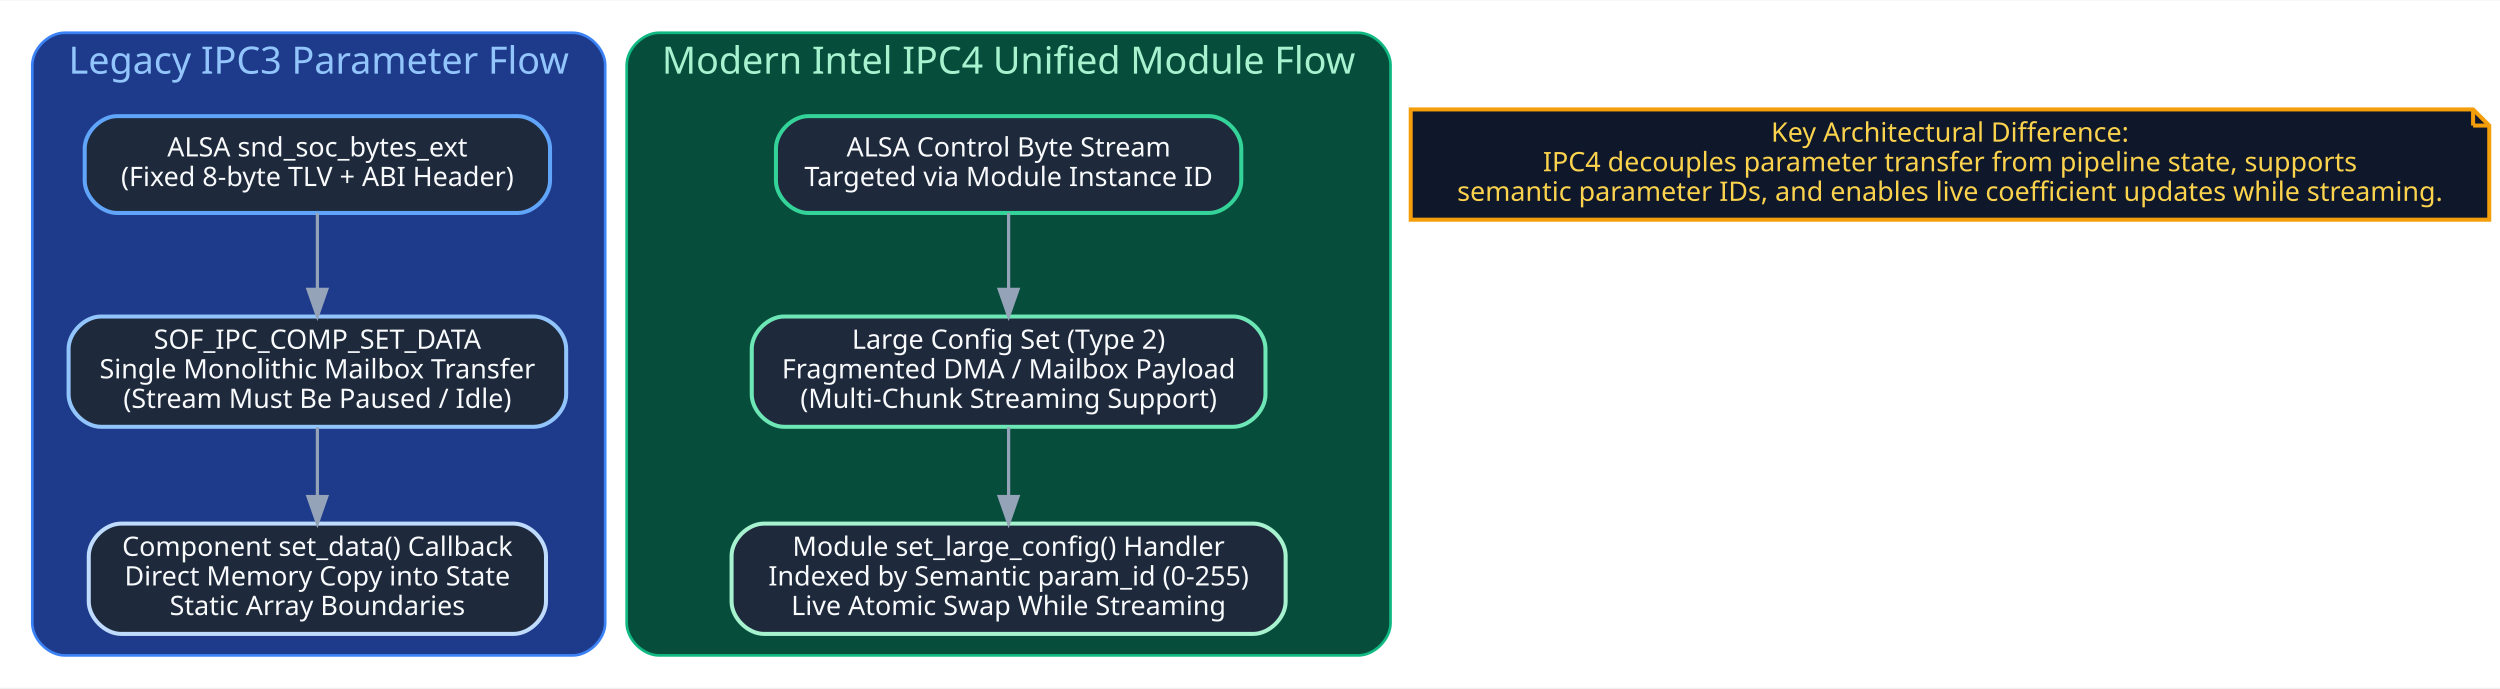
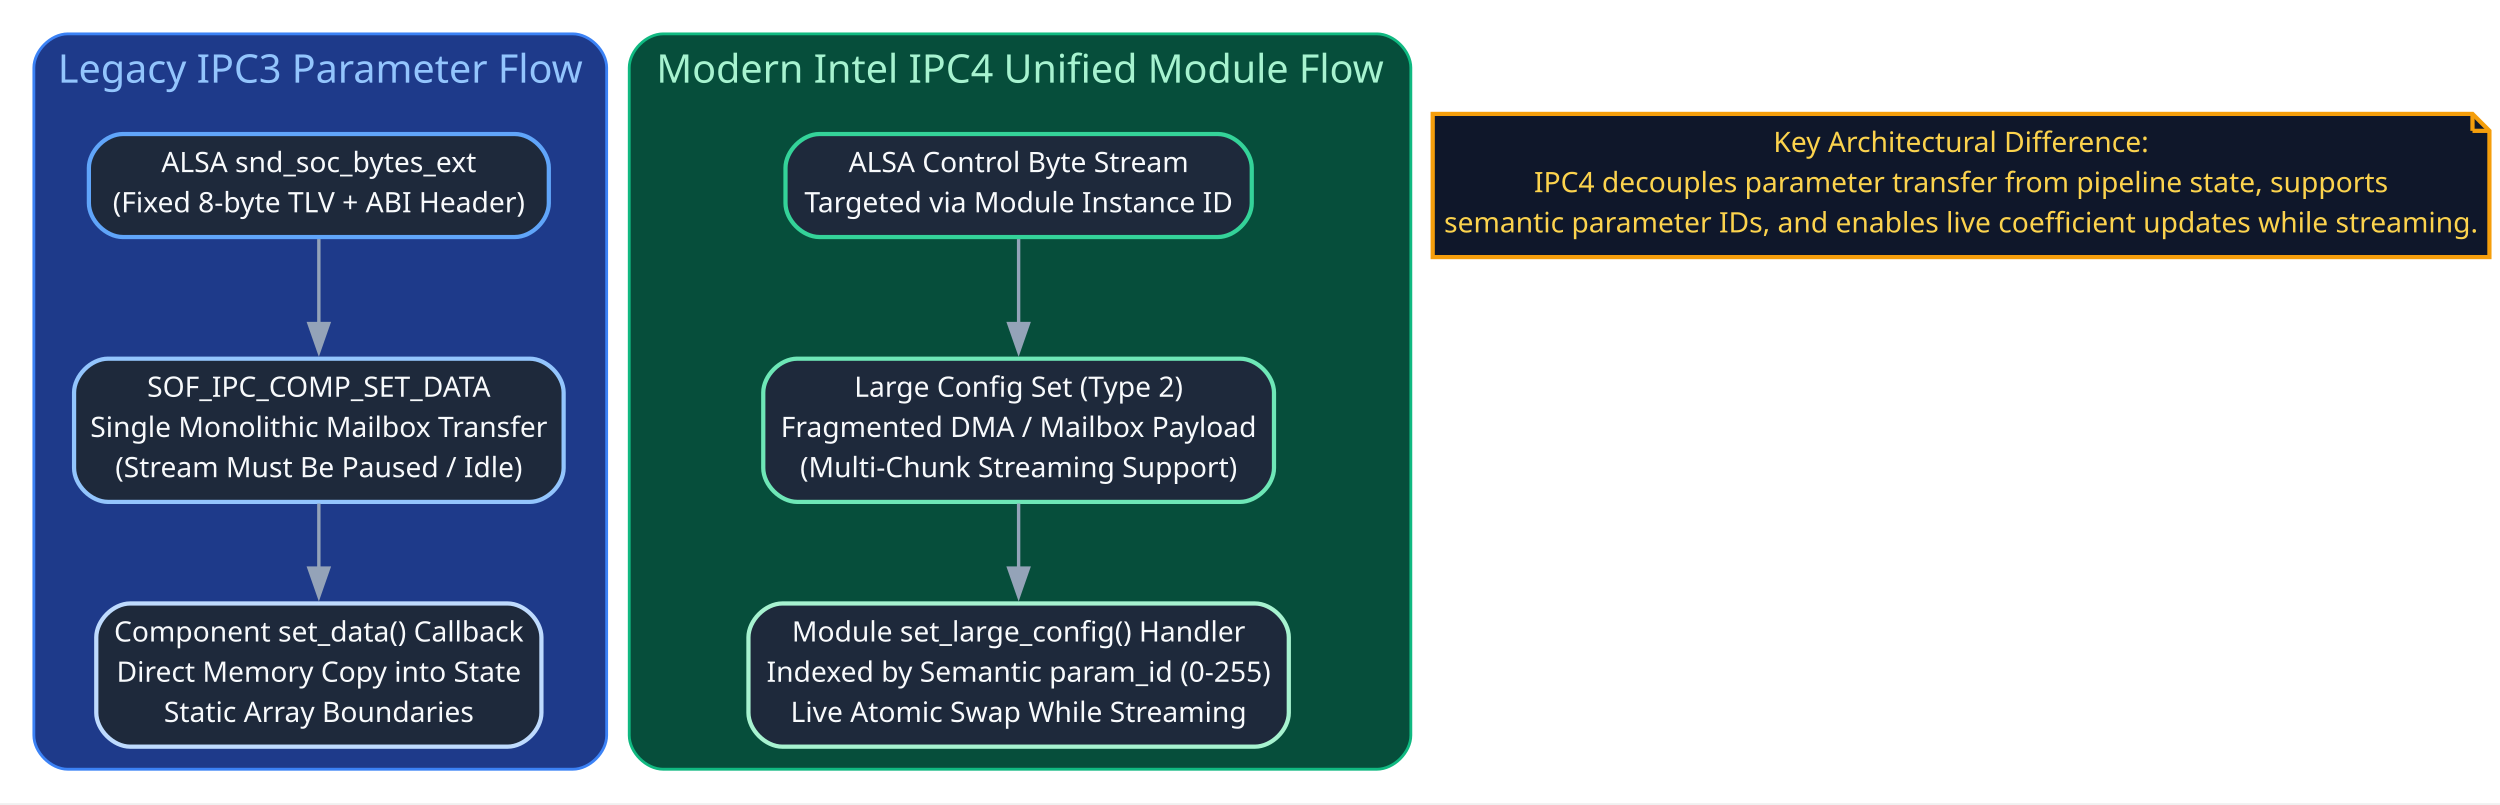
- <svg xmlns="http://www.w3.org/2000/svg" width="930pt" height="256pt" viewBox="0.00 0.00 929.50 255.50">
-   <g id="graph0" class="graph" transform="scale(1 1) rotate(0) translate(4 251.5)">
-     <polygon fill="white" stroke="transparent" points="-4,4 -4,-251.5 925.5,-251.5 925.5,4 -4,4" />
+ <svg xmlns="http://www.w3.org/2000/svg" width="886pt" height="285pt" viewBox="0.00 0.00 886.00 285.00">
+   <g id="graph0" class="graph" transform="scale(1 1) rotate(0) translate(4 280.62)">
+     <polygon fill="white" stroke="none" points="-4,4 -4,-280.62 882.25,-280.62 882.25,4 -4,4" />
    <g id="clust1" class="cluster">
-       <path fill="#1e3a8a" stroke="#3b82f6" d="M20,-8C20,-8 209,-8 209,-8 215,-8 221,-14 221,-20 221,-20 221,-227.5 221,-227.5 221,-233.5 215,-239.5 209,-239.5 209,-239.5 20,-239.5 20,-239.5 14,-239.5 8,-233.5 8,-227.5 8,-227.5 8,-20 8,-20 8,-14 14,-8 20,-8" />
-       <text text-anchor="middle" x="114.5" y="-224.3" font-family="verdana" font-size="14.00" fill="#93c5fd">Legacy IPC3 Parameter Flow</text>
+       <path fill="#1e3a8a" stroke="#3b82f6" d="M20,-8C20,-8 199,-8 199,-8 205,-8 211,-14 211,-20 211,-20 211,-256.62 211,-256.62 211,-262.62 205,-268.62 199,-268.62 199,-268.62 20,-268.62 20,-268.62 14,-268.62 8,-262.62 8,-256.62 8,-256.62 8,-20 8,-20 8,-14 14,-8 20,-8" />
+       <text xml:space="preserve" text-anchor="middle" x="109.5" y="-251.32" font-family="verdana" font-size="14.00" fill="#93c5fd">Legacy IPC3 Parameter Flow</text>
    </g>
    <g id="clust2" class="cluster">
-       <path fill="#064e3b" stroke="#10b981" d="M241,-8C241,-8 501,-8 501,-8 507,-8 513,-14 513,-20 513,-20 513,-227.5 513,-227.5 513,-233.5 507,-239.5 501,-239.5 501,-239.5 241,-239.5 241,-239.5 235,-239.5 229,-233.5 229,-227.5 229,-227.5 229,-20 229,-20 229,-14 235,-8 241,-8" />
-       <text text-anchor="middle" x="371" y="-224.3" font-family="verdana" font-size="14.00" fill="#a7f3d0">Modern Intel IPC4 Unified Module Flow</text>
+       <path fill="#064e3b" stroke="#10b981" d="M231,-8C231,-8 484,-8 484,-8 490,-8 496,-14 496,-20 496,-20 496,-256.62 496,-256.62 496,-262.62 490,-268.62 484,-268.62 484,-268.62 231,-268.62 231,-268.62 225,-268.62 219,-262.62 219,-256.62 219,-256.62 219,-20 219,-20 219,-14 225,-8 231,-8" />
+       <text xml:space="preserve" text-anchor="middle" x="357.5" y="-251.32" font-family="verdana" font-size="14.00" fill="#a7f3d0">Modern Intel IPC4 Unified Module Flow</text>
    </g>
    <g id="node1" class="node">
-       <path fill="#1e293b" stroke="#60a5fa" stroke-width="1.5" d="M188.5,-208.5C188.5,-208.5 39.5,-208.5 39.5,-208.5 33.5,-208.5 27.5,-202.5 27.5,-196.5 27.5,-196.5 27.5,-184.5 27.5,-184.5 27.5,-178.5 33.5,-172.5 39.5,-172.5 39.5,-172.5 188.5,-172.5 188.5,-172.5 194.5,-172.5 200.5,-178.5 200.5,-184.5 200.5,-184.5 200.5,-196.5 200.5,-196.5 200.5,-202.5 194.5,-208.5 188.5,-208.5" />
-       <text text-anchor="middle" x="114" y="-193.5" font-family="verdana" font-size="10.00" fill="#f8fafc">ALSA snd_soc_bytes_ext</text>
-       <text text-anchor="middle" x="114" y="-182.5" font-family="verdana" font-size="10.00" fill="#f8fafc">(Fixed 8-byte TLV + ABI Header)</text>
+       <path fill="#1e293b" stroke="#60a5fa" stroke-width="1.5" d="M178.5,-233.12C178.5,-233.12 39.5,-233.12 39.5,-233.12 33.5,-233.12 27.5,-227.12 27.5,-221.12 27.5,-221.12 27.5,-208.62 27.5,-208.62 27.5,-202.62 33.5,-196.62 39.5,-196.62 39.5,-196.62 178.5,-196.62 178.5,-196.62 184.5,-196.62 190.5,-202.62 190.5,-208.62 190.5,-208.62 190.5,-221.12 190.5,-221.12 190.5,-227.12 184.5,-233.12 178.5,-233.12" />
+       <text xml:space="preserve" text-anchor="middle" x="109" y="-219.62" font-family="verdana" font-size="10.00" fill="#f8fafc">ALSA snd_soc_bytes_ext</text>
+       <text xml:space="preserve" text-anchor="middle" x="109" y="-205.38" font-family="verdana" font-size="10.00" fill="#f8fafc">(Fixed 8-byte TLV + ABI Header)</text>
    </g>
    <g id="node2" class="node">
-       <path fill="#1e293b" stroke="#93c5fd" stroke-width="1.5" d="M194.5,-134C194.5,-134 33.5,-134 33.5,-134 27.5,-134 21.5,-128 21.5,-122 21.5,-122 21.5,-105 21.5,-105 21.5,-99 27.5,-93 33.5,-93 33.5,-93 194.5,-93 194.5,-93 200.5,-93 206.5,-99 206.5,-105 206.5,-105 206.5,-122 206.5,-122 206.5,-128 200.5,-134 194.5,-134" />
-       <text text-anchor="middle" x="114" y="-122" font-family="verdana" font-size="10.00" fill="#f8fafc">SOF_IPC_COMP_SET_DATA</text>
-       <text text-anchor="middle" x="114" y="-111" font-family="verdana" font-size="10.00" fill="#f8fafc">Single Monolithic Mailbox Transfer</text>
-       <text text-anchor="middle" x="114" y="-100" font-family="verdana" font-size="10.00" fill="#f8fafc">(Stream Must Be Paused / Idle)</text>
+       <path fill="#1e293b" stroke="#93c5fd" stroke-width="1.5" d="M183.75,-153.5C183.75,-153.5 34.25,-153.5 34.25,-153.5 28.25,-153.5 22.25,-147.5 22.25,-141.5 22.25,-141.5 22.25,-114.75 22.25,-114.75 22.25,-108.75 28.25,-102.75 34.25,-102.75 34.25,-102.75 183.75,-102.75 183.75,-102.75 189.75,-102.75 195.75,-108.75 195.75,-114.75 195.75,-114.75 195.75,-141.5 195.75,-141.5 195.75,-147.5 189.75,-153.5 183.75,-153.5" />
+       <text xml:space="preserve" text-anchor="middle" x="109" y="-140" font-family="verdana" font-size="10.00" fill="#f8fafc">SOF_IPC_COMP_SET_DATA</text>
+       <text xml:space="preserve" text-anchor="middle" x="109" y="-125.75" font-family="verdana" font-size="10.00" fill="#f8fafc">Single Monolithic Mailbox Transfer</text>
+       <text xml:space="preserve" text-anchor="middle" x="109" y="-111.5" font-family="verdana" font-size="10.00" fill="#f8fafc">(Stream Must Be Paused / Idle)</text>
    </g>
    <g id="edge1" class="edge">
-       <path fill="none" stroke="#94a3b8" stroke-width="1.2" d="M114,-172.48C114,-164.1 114,-153.76 114,-144.13" />
-       <polygon fill="#94a3b8" stroke="#94a3b8" stroke-width="1.2" points="117.5,-144.1 114,-134.1 110.5,-144.1 117.5,-144.1" />
+       <path fill="none" stroke="#94a3b8" stroke-width="1.2" d="M109,-195.9C109,-187.08 109,-176.11 109,-165.63" />
+       <polygon fill="#94a3b8" stroke="#94a3b8" stroke-width="1.2" points="112.5,-165.96 109,-155.96 105.5,-165.96 112.5,-165.96" />
    </g>
    <g id="node3" class="node">
-       <path fill="#1e293b" stroke="#bfdbfe" stroke-width="1.5" d="M187,-57C187,-57 41,-57 41,-57 35,-57 29,-51 29,-45 29,-45 29,-28 29,-28 29,-22 35,-16 41,-16 41,-16 187,-16 187,-16 193,-16 199,-22 199,-28 199,-28 199,-45 199,-45 199,-51 193,-57 187,-57" />
-       <text text-anchor="middle" x="114" y="-45" font-family="verdana" font-size="10.00" fill="#f8fafc">Component set_data() Callback</text>
-       <text text-anchor="middle" x="114" y="-34" font-family="verdana" font-size="10.00" fill="#f8fafc">Direct Memory Copy into State</text>
-       <text text-anchor="middle" x="114" y="-23" font-family="verdana" font-size="10.00" fill="#f8fafc">Static Array Boundaries</text>
+       <path fill="#1e293b" stroke="#bfdbfe" stroke-width="1.5" d="M175.88,-66.75C175.88,-66.75 42.12,-66.75 42.12,-66.75 36.12,-66.75 30.12,-60.75 30.12,-54.75 30.12,-54.75 30.12,-28 30.12,-28 30.12,-22 36.12,-16 42.12,-16 42.12,-16 175.88,-16 175.88,-16 181.88,-16 187.88,-22 187.88,-28 187.88,-28 187.88,-54.75 187.88,-54.75 187.88,-60.75 181.88,-66.75 175.88,-66.75" />
+       <text xml:space="preserve" text-anchor="middle" x="109" y="-53.25" font-family="verdana" font-size="10.00" fill="#f8fafc">Component set_data() Callback</text>
+       <text xml:space="preserve" text-anchor="middle" x="109" y="-39" font-family="verdana" font-size="10.00" fill="#f8fafc">Direct Memory Copy into State</text>
+       <text xml:space="preserve" text-anchor="middle" x="109" y="-24.75" font-family="verdana" font-size="10.00" fill="#f8fafc">Static Array Boundaries</text>
    </g>
    <g id="edge2" class="edge">
-       <path fill="none" stroke="#94a3b8" stroke-width="1.2" d="M114,-92.79C114,-84.96 114,-75.77 114,-67.16" />
-       <polygon fill="#94a3b8" stroke="#94a3b8" stroke-width="1.2" points="117.5,-67.07 114,-57.07 110.5,-67.07 117.5,-67.07" />
+       <path fill="none" stroke="#94a3b8" stroke-width="1.2" d="M109,-102.16C109,-94.98 109,-86.99 109,-79.26" />
+       <polygon fill="#94a3b8" stroke="#94a3b8" stroke-width="1.2" points="112.5,-79.28 109,-69.28 105.5,-79.28 112.5,-79.28" />
    </g>
    <g id="node4" class="node">
-       <path fill="#1e293b" stroke="#34d399" stroke-width="1.5" d="M445.5,-208.5C445.5,-208.5 296.5,-208.5 296.5,-208.5 290.5,-208.5 284.5,-202.5 284.5,-196.5 284.5,-196.5 284.5,-184.5 284.5,-184.5 284.5,-178.5 290.5,-172.5 296.5,-172.5 296.5,-172.5 445.5,-172.5 445.5,-172.5 451.5,-172.5 457.5,-178.5 457.5,-184.5 457.5,-184.5 457.5,-196.5 457.5,-196.5 457.5,-202.5 451.5,-208.5 445.5,-208.5" />
-       <text text-anchor="middle" x="371" y="-193.5" font-family="verdana" font-size="10.00" fill="#f8fafc">ALSA Control Byte Stream</text>
-       <text text-anchor="middle" x="371" y="-182.5" font-family="verdana" font-size="10.00" fill="#f8fafc">Targeted via Module Instance ID</text>
+       <path fill="#1e293b" stroke="#34d399" stroke-width="1.5" d="M427.62,-233.12C427.62,-233.12 286.38,-233.12 286.38,-233.12 280.38,-233.12 274.38,-227.12 274.38,-221.12 274.38,-221.12 274.38,-208.62 274.38,-208.62 274.38,-202.62 280.38,-196.62 286.38,-196.62 286.38,-196.62 427.62,-196.62 427.62,-196.62 433.62,-196.62 439.62,-202.62 439.62,-208.62 439.62,-208.62 439.62,-221.12 439.62,-221.12 439.62,-227.12 433.62,-233.12 427.62,-233.12" />
+       <text xml:space="preserve" text-anchor="middle" x="357" y="-219.62" font-family="verdana" font-size="10.00" fill="#f8fafc">ALSA Control Byte Stream</text>
+       <text xml:space="preserve" text-anchor="middle" x="357" y="-205.38" font-family="verdana" font-size="10.00" fill="#f8fafc">Targeted via Module Instance ID</text>
    </g>
    <g id="node5" class="node">
-       <path fill="#1e293b" stroke="#6ee7b7" stroke-width="1.5" d="M454.5,-134C454.5,-134 287.5,-134 287.5,-134 281.5,-134 275.5,-128 275.5,-122 275.5,-122 275.5,-105 275.5,-105 275.5,-99 281.5,-93 287.5,-93 287.5,-93 454.5,-93 454.5,-93 460.5,-93 466.5,-99 466.5,-105 466.5,-105 466.5,-122 466.5,-122 466.5,-128 460.5,-134 454.5,-134" />
-       <text text-anchor="middle" x="371" y="-122" font-family="verdana" font-size="10.00" fill="#f8fafc">Large Config Set (Type 2)</text>
-       <text text-anchor="middle" x="371" y="-111" font-family="verdana" font-size="10.00" fill="#f8fafc">Fragmented DMA / Mailbox Payload</text>
-       <text text-anchor="middle" x="371" y="-100" font-family="verdana" font-size="10.00" fill="#f8fafc">(Multi-Chunk Streaming Support)</text>
+       <path fill="#1e293b" stroke="#6ee7b7" stroke-width="1.5" d="M435.5,-153.5C435.5,-153.5 278.5,-153.5 278.5,-153.5 272.5,-153.5 266.5,-147.5 266.5,-141.5 266.5,-141.5 266.5,-114.75 266.5,-114.75 266.5,-108.75 272.5,-102.75 278.5,-102.75 278.5,-102.75 435.5,-102.75 435.5,-102.75 441.5,-102.75 447.5,-108.75 447.5,-114.75 447.5,-114.75 447.5,-141.5 447.5,-141.5 447.5,-147.5 441.5,-153.5 435.5,-153.5" />
+       <text xml:space="preserve" text-anchor="middle" x="357" y="-140" font-family="verdana" font-size="10.00" fill="#f8fafc">Large Config Set (Type 2)</text>
+       <text xml:space="preserve" text-anchor="middle" x="357" y="-125.75" font-family="verdana" font-size="10.00" fill="#f8fafc">Fragmented DMA / Mailbox Payload</text>
+       <text xml:space="preserve" text-anchor="middle" x="357" y="-111.5" font-family="verdana" font-size="10.00" fill="#f8fafc">(Multi-Chunk Streaming Support)</text>
    </g>
    <g id="edge3" class="edge">
-       <path fill="none" stroke="#94a3b8" stroke-width="1.2" d="M371,-172.48C371,-164.1 371,-153.76 371,-144.13" />
-       <polygon fill="#94a3b8" stroke="#94a3b8" stroke-width="1.2" points="374.5,-144.1 371,-134.1 367.5,-144.1 374.5,-144.1" />
+       <path fill="none" stroke="#94a3b8" stroke-width="1.2" d="M357,-195.9C357,-187.08 357,-176.11 357,-165.63" />
+       <polygon fill="#94a3b8" stroke="#94a3b8" stroke-width="1.2" points="360.5,-165.96 357,-155.96 353.5,-165.96 360.5,-165.96" />
    </g>
    <g id="node6" class="node">
-       <path fill="#1e293b" stroke="#a7f3d0" stroke-width="1.5" d="M462,-57C462,-57 280,-57 280,-57 274,-57 268,-51 268,-45 268,-45 268,-28 268,-28 268,-22 274,-16 280,-16 280,-16 462,-16 462,-16 468,-16 474,-22 474,-28 474,-28 474,-45 474,-45 474,-51 468,-57 462,-57" />
-       <text text-anchor="middle" x="371" y="-45" font-family="verdana" font-size="10.00" fill="#f8fafc">Module set_large_config() Handler</text>
-       <text text-anchor="middle" x="371" y="-34" font-family="verdana" font-size="10.00" fill="#f8fafc">Indexed by Semantic param_id (0-255)</text>
-       <text text-anchor="middle" x="371" y="-23" font-family="verdana" font-size="10.00" fill="#f8fafc">Live Atomic Swap While Streaming</text>
+       <path fill="#1e293b" stroke="#a7f3d0" stroke-width="1.5" d="M440.75,-66.75C440.75,-66.75 273.25,-66.75 273.25,-66.75 267.25,-66.75 261.25,-60.75 261.25,-54.75 261.25,-54.75 261.25,-28 261.25,-28 261.25,-22 267.25,-16 273.25,-16 273.25,-16 440.75,-16 440.75,-16 446.75,-16 452.75,-22 452.75,-28 452.75,-28 452.75,-54.75 452.75,-54.75 452.75,-60.75 446.75,-66.75 440.75,-66.75" />
+       <text xml:space="preserve" text-anchor="middle" x="357" y="-53.25" font-family="verdana" font-size="10.00" fill="#f8fafc">Module set_large_config() Handler</text>
+       <text xml:space="preserve" text-anchor="middle" x="357" y="-39" font-family="verdana" font-size="10.00" fill="#f8fafc">Indexed by Semantic param_id (0-255)</text>
+       <text xml:space="preserve" text-anchor="middle" x="357" y="-24.75" font-family="verdana" font-size="10.00" fill="#f8fafc">Live Atomic Swap While Streaming</text>
    </g>
    <g id="edge4" class="edge">
-       <path fill="none" stroke="#94a3b8" stroke-width="1.2" d="M371,-92.79C371,-84.96 371,-75.77 371,-67.16" />
-       <polygon fill="#94a3b8" stroke="#94a3b8" stroke-width="1.2" points="374.5,-67.07 371,-57.07 367.5,-67.07 374.5,-67.07" />
+       <path fill="none" stroke="#94a3b8" stroke-width="1.2" d="M357,-102.16C357,-94.98 357,-86.99 357,-79.26" />
+       <polygon fill="#94a3b8" stroke="#94a3b8" stroke-width="1.2" points="360.5,-79.28 357,-69.28 353.5,-79.28 360.5,-79.28" />
    </g>
    <g id="node7" class="node">
-       <polygon fill="#0f172a" stroke="#f59e0b" stroke-width="1.5" points="915.5,-211 520.5,-211 520.5,-170 921.5,-170 921.5,-205 915.5,-211" />
-       <polyline fill="none" stroke="#f59e0b" stroke-width="1.5" points="915.5,-211 915.5,-205 " />
-       <polyline fill="none" stroke="#f59e0b" stroke-width="1.5" points="921.5,-205 915.5,-205 " />
-       <text text-anchor="middle" x="721" y="-199" font-family="verdana" font-size="10.00" fill="#fcd34d">Key Architectural Difference:</text>
-       <text text-anchor="middle" x="721" y="-188" font-family="verdana" font-size="10.00" fill="#fcd34d">IPC4 decouples parameter transfer from pipeline state, supports</text>
-       <text text-anchor="middle" x="721" y="-177" font-family="verdana" font-size="10.00" fill="#fcd34d">semantic parameter IDs, and enables live coefficient updates while streaming.</text>
+       <polygon fill="#0f172a" stroke="#f59e0b" stroke-width="1.5" points="872.25,-240.25 503.75,-240.25 503.75,-189.5 878.25,-189.5 878.25,-234.25 872.25,-240.25" />
+       <polyline fill="none" stroke="#f59e0b" stroke-width="1.5" points="872.25,-240.25 872.25,-234.25" />
+       <polyline fill="none" stroke="#f59e0b" stroke-width="1.5" points="878.25,-234.25 872.25,-234.25" />
+       <text xml:space="preserve" text-anchor="middle" x="691" y="-226.75" font-family="verdana" font-size="10.00" fill="#fcd34d">Key Architectural Difference:</text>
+       <text xml:space="preserve" text-anchor="middle" x="691" y="-212.5" font-family="verdana" font-size="10.00" fill="#fcd34d">IPC4 decouples parameter transfer from pipeline state, supports</text>
+       <text xml:space="preserve" text-anchor="middle" x="691" y="-198.25" font-family="verdana" font-size="10.00" fill="#fcd34d">semantic parameter IDs, and enables live coefficient updates while streaming.</text>
    </g>
  </g>
</svg>
